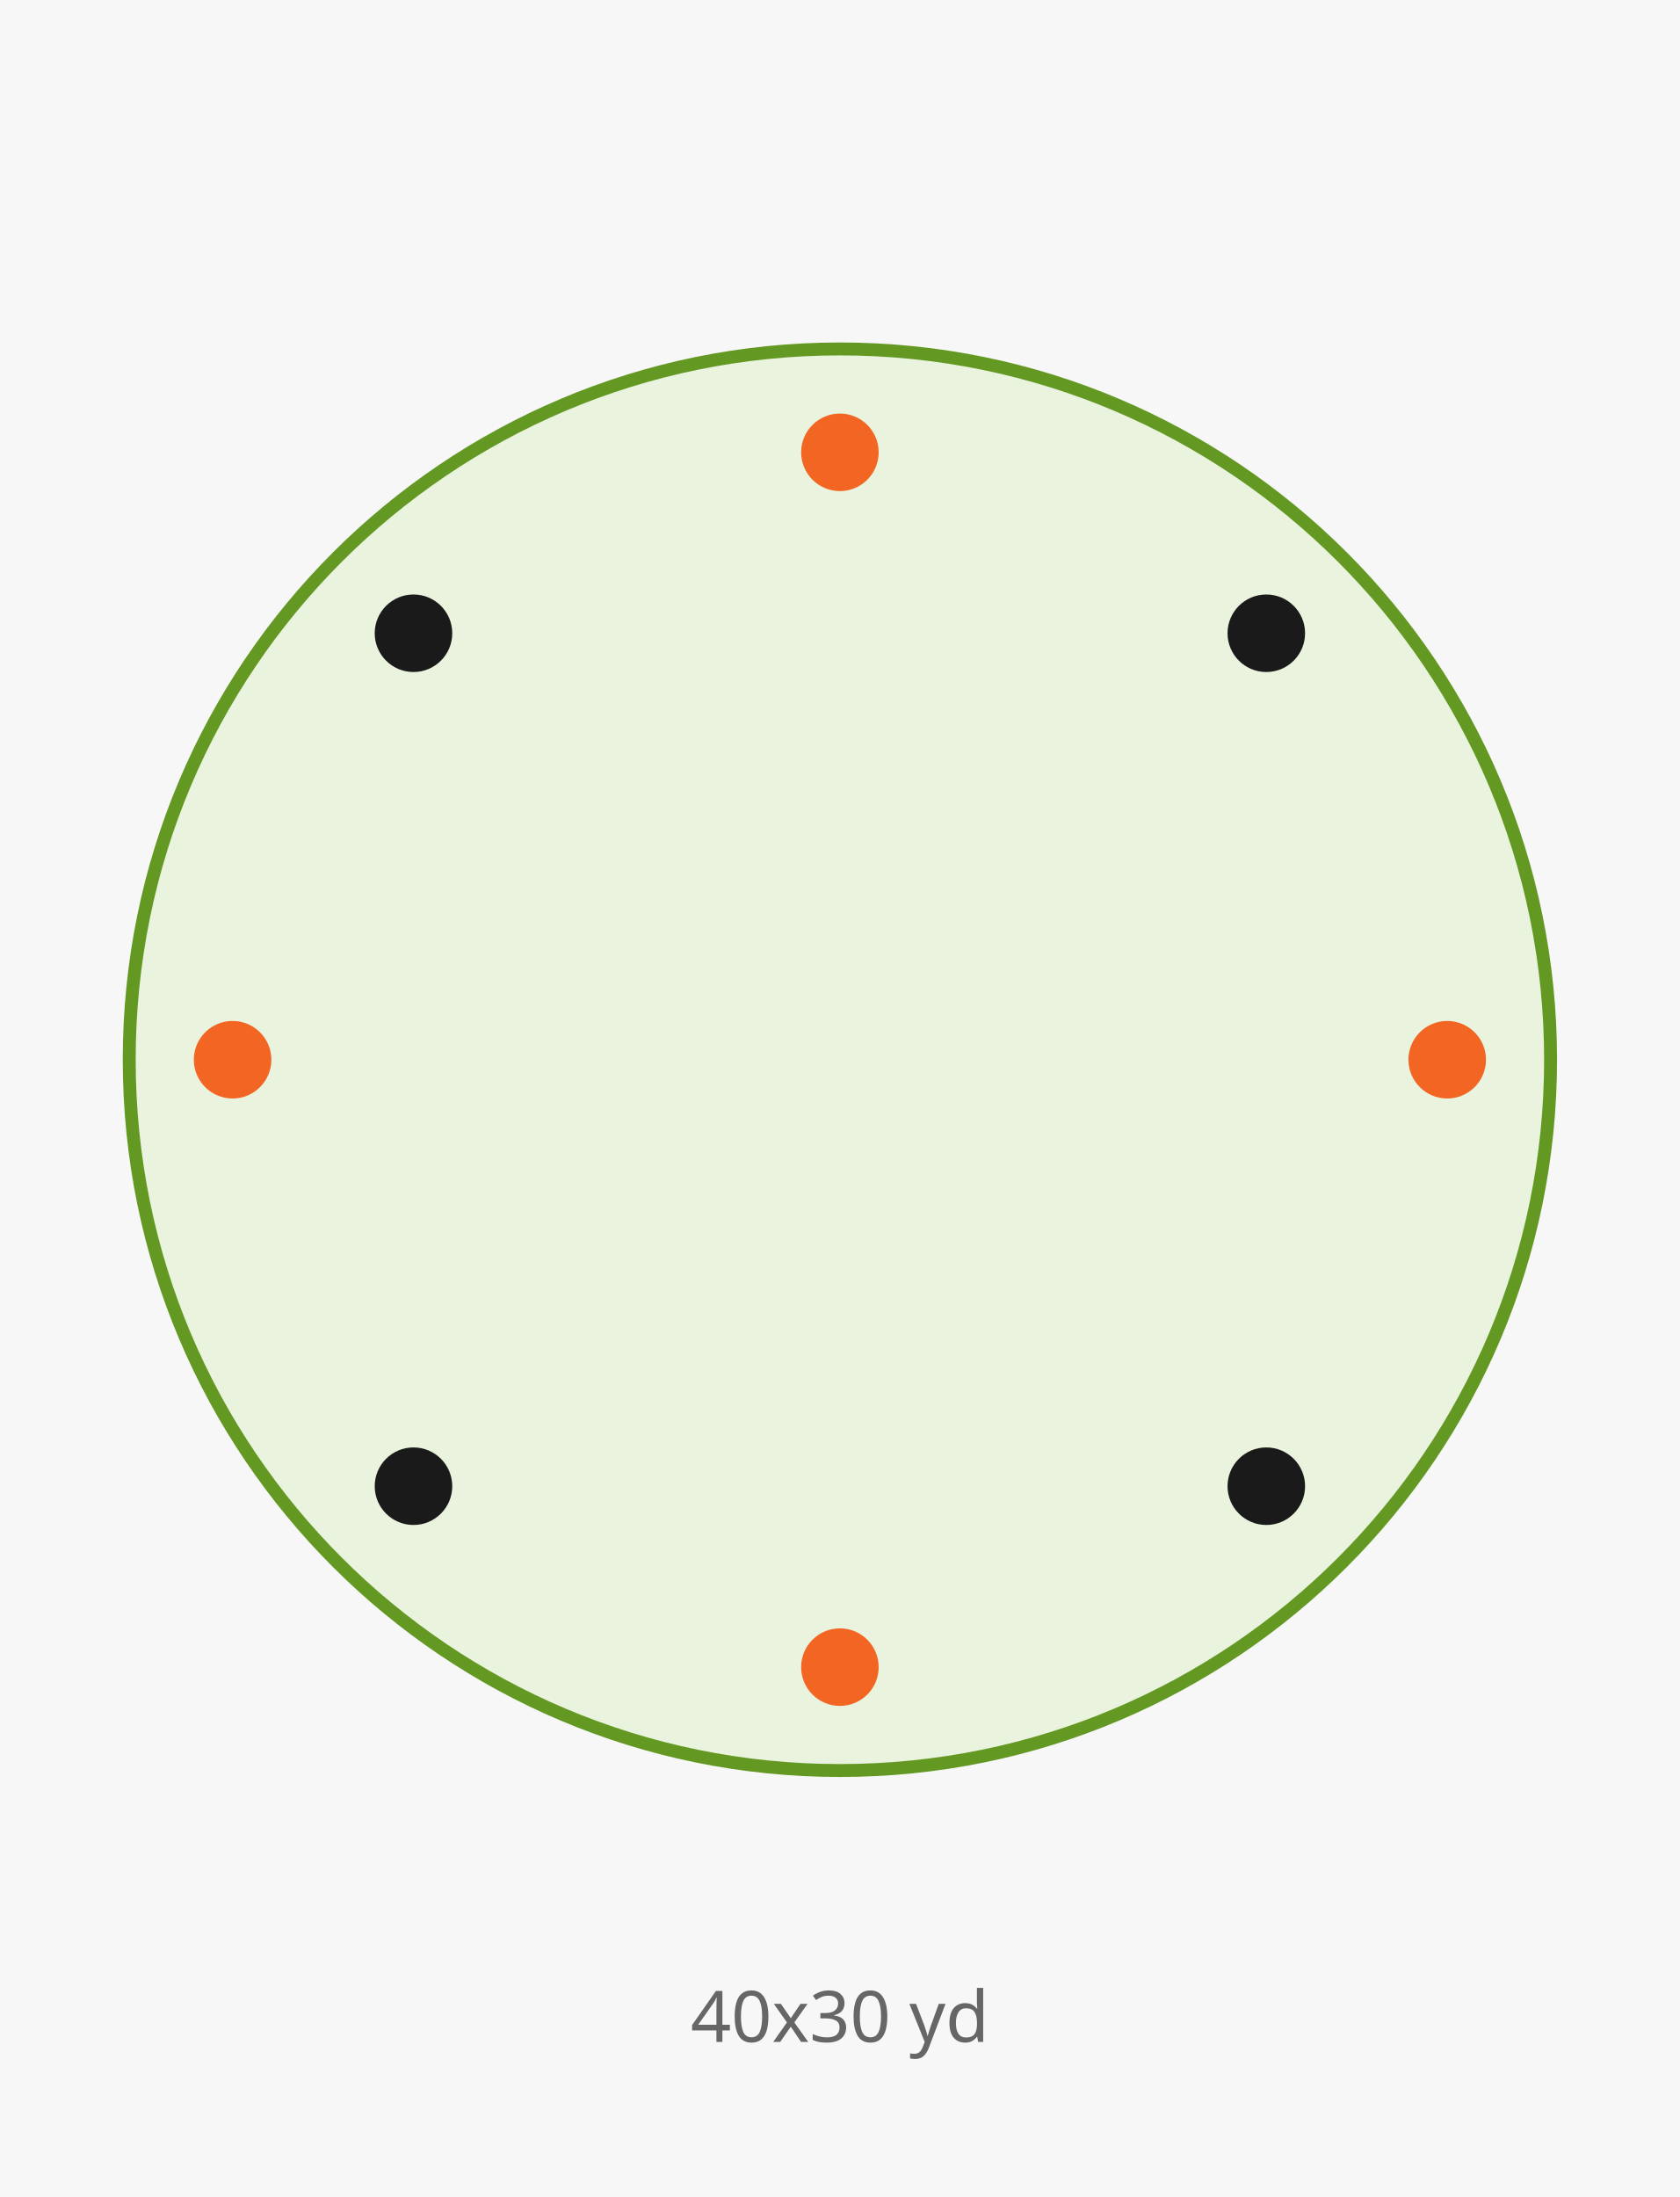
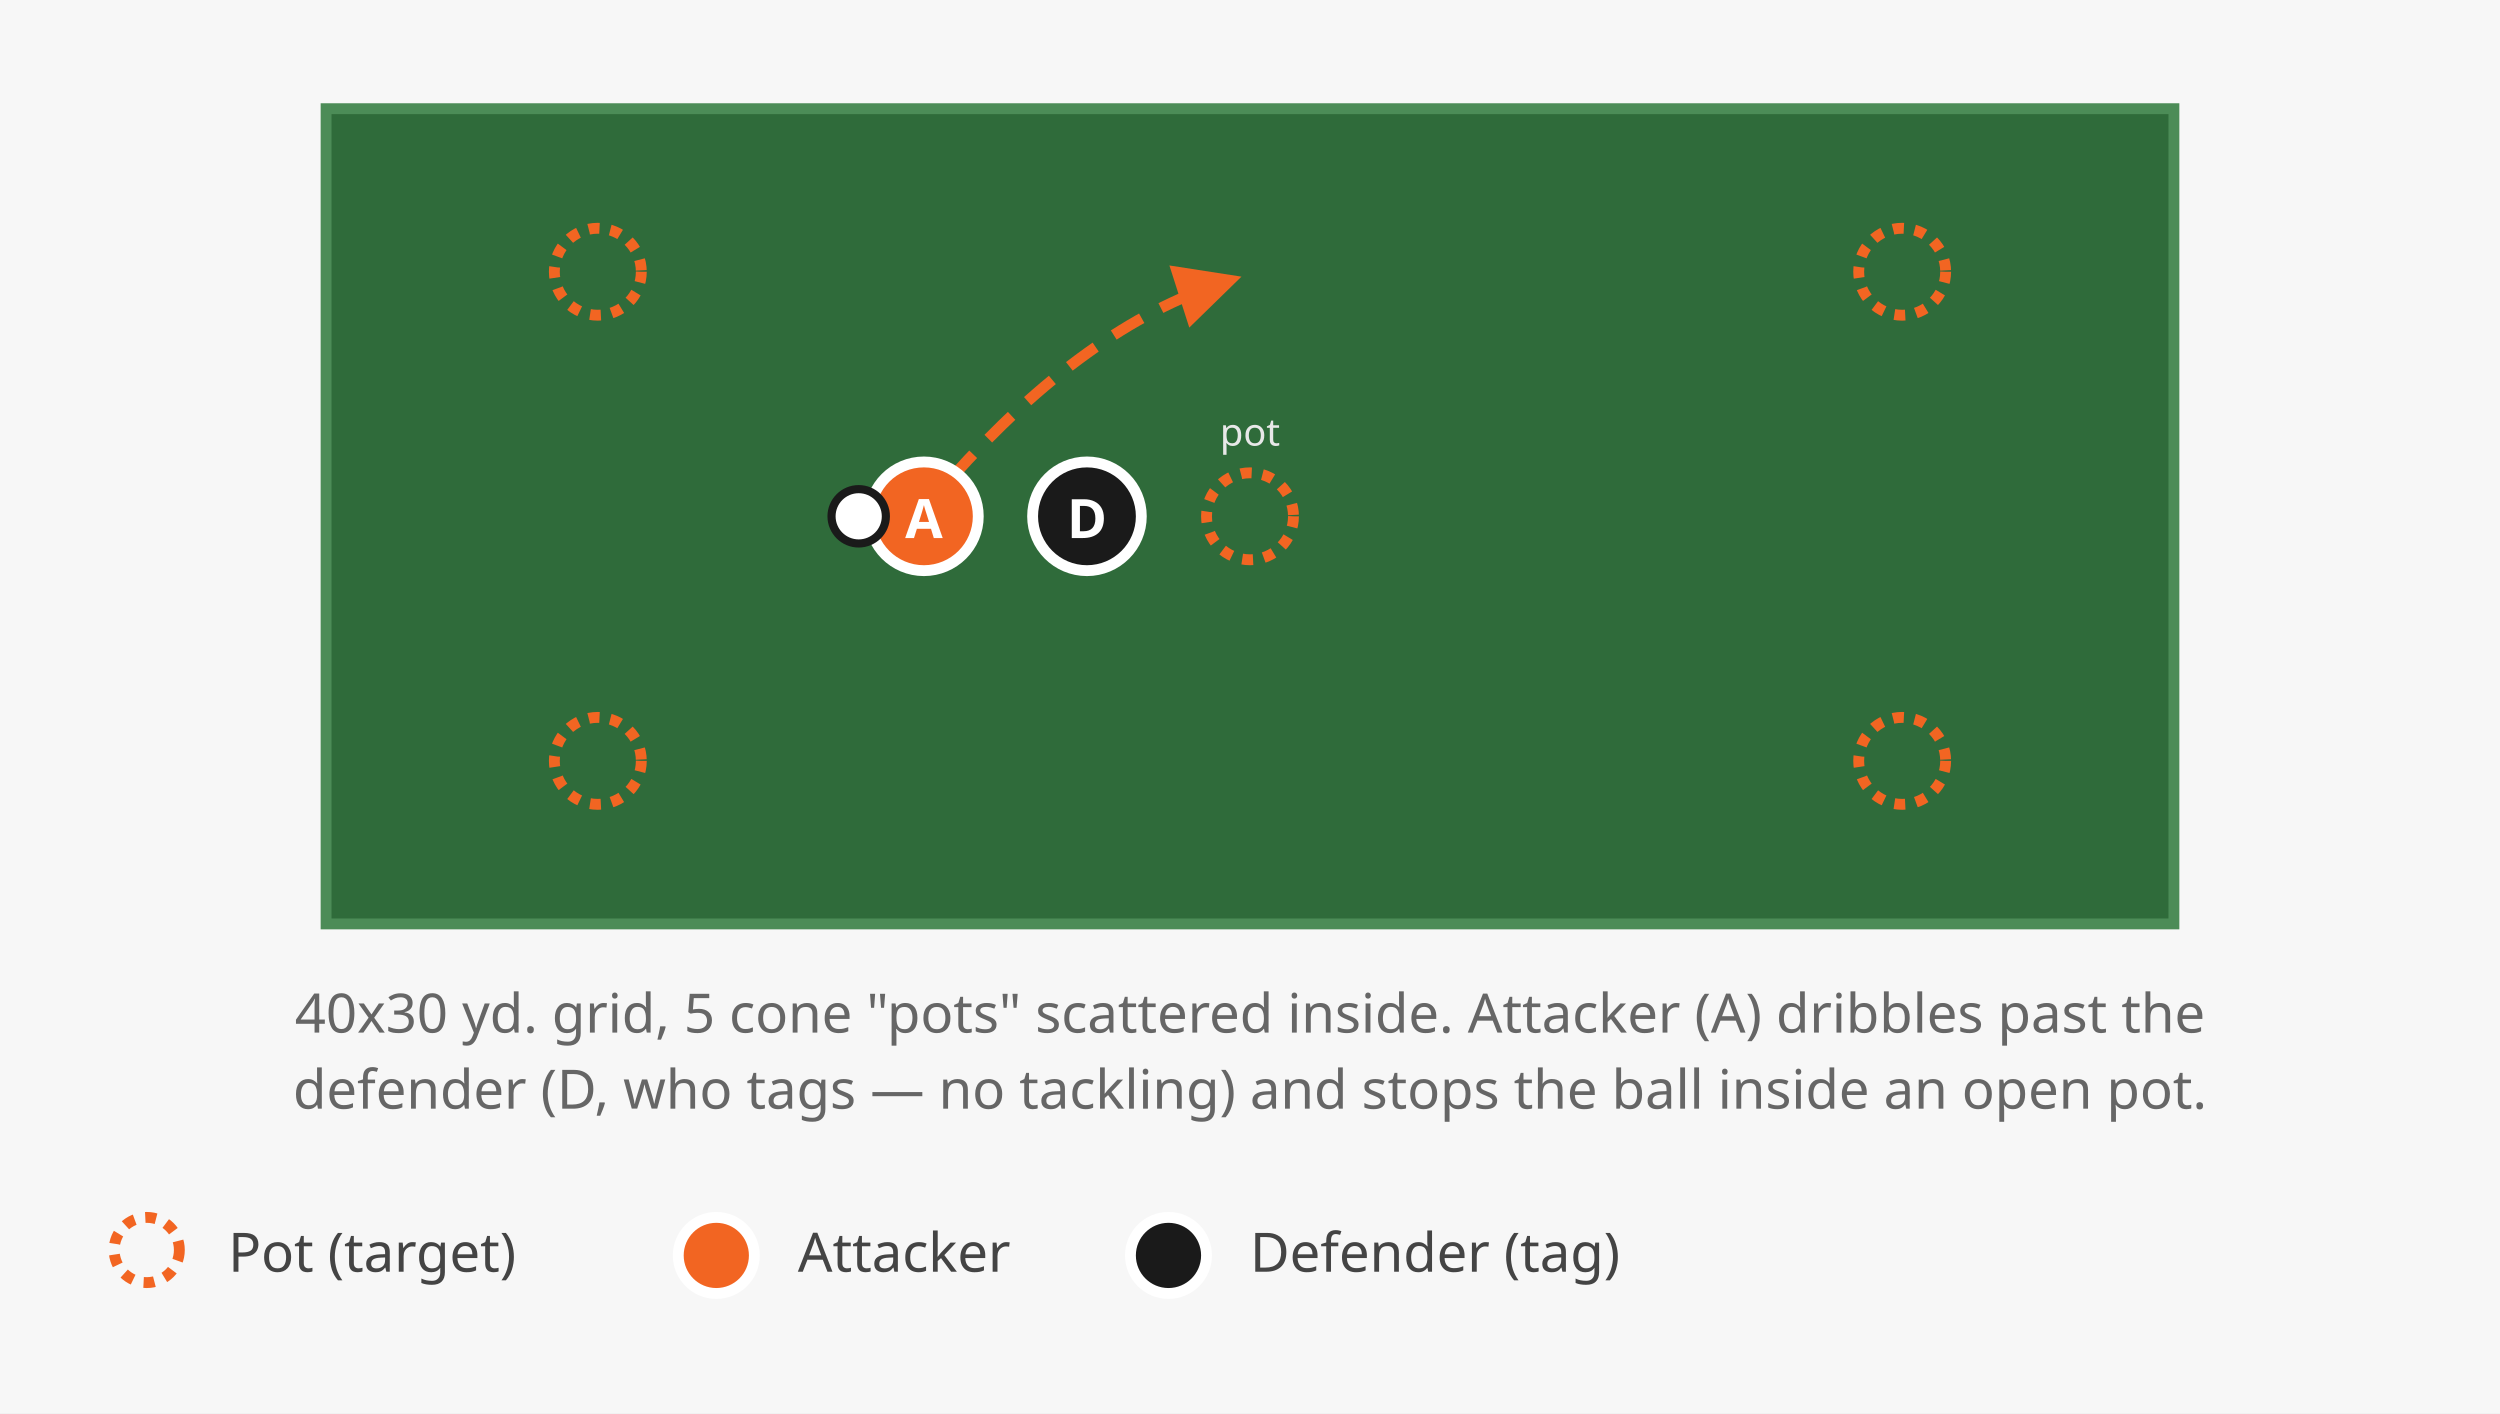
- <svg xmlns="http://www.w3.org/2000/svg" viewBox="0 0 260 340" role="img">
-   <rect width="260" height="340" fill="#F7F7F7" />
-   <circle cx="130.0" cy="164.0" r="110.0" fill="#EAF3DE" stroke="#639922" stroke-width="2" />
-   <circle cx="224" cy="164" r="6" fill="#F26522" />
-   <circle cx="196" cy="230" r="6" fill="#1A1A1A" />
-   <circle cx="130" cy="258" r="6" fill="#F26522" />
-   <circle cx="64" cy="230" r="6" fill="#1A1A1A" />
-   <circle cx="36" cy="164" r="6" fill="#F26522" />
-   <circle cx="64" cy="98" r="6" fill="#1A1A1A" />
-   <circle cx="130" cy="70" r="6" fill="#F26522" />
-   <circle cx="196" cy="98" r="6" fill="#1A1A1A" />
-   <text x="130.0" y="316" text-anchor="middle" font-size="11" fill="#666" font-family="sans-serif">40x30 yd</text>
+ <svg xmlns="http://www.w3.org/2000/svg" viewBox="0 0 460 260" role="img">
+   <rect width="460" height="260" fill="#F7F7F7" />
+   <defs>
+     <marker id="darr" viewBox="0 0 10 10" refX="7" refY="5" markerWidth="6" markerHeight="6" orient="auto">
+       <path d="M0,0 L10,5 L0,10 Z" fill="#1A1A1A" />
+     </marker>
+     <marker id="darrw" viewBox="0 0 10 10" refX="7" refY="5" markerWidth="6" markerHeight="6" orient="auto">
+       <path d="M0,0 L10,5 L0,10 Z" fill="#FFFFFF" />
+     </marker>
+     <marker id="sarr" viewBox="0 0 10 10" refX="7" refY="5" markerWidth="6" markerHeight="6" orient="auto">
+       <path d="M0,0 L10,5 L0,10 Z" fill="#F26522" />
+     </marker>
+   </defs>
+   <rect x="60" y="20" width="340" height="150" fill="#2F6B3A" stroke="#4C8C57" stroke-width="2" />
+   <circle cx="110" cy="50" r="8" fill="none" stroke="#F26522" stroke-width="2" stroke-dasharray="2 2" />
+   <circle cx="350" cy="50" r="8" fill="none" stroke="#F26522" stroke-width="2" stroke-dasharray="2 2" />
+   <circle cx="230" cy="95" r="8" fill="none" stroke="#F26522" stroke-width="2" stroke-dasharray="2 2" />
+   <circle cx="110" cy="140" r="8" fill="none" stroke="#F26522" stroke-width="2" stroke-dasharray="2 2" />
+   <circle cx="350" cy="140" r="8" fill="none" stroke="#F26522" stroke-width="2" stroke-dasharray="2 2" />
+   <text x="230" y="82" text-anchor="middle" font-size="7" fill="#e8e8e8" font-family="sans-serif">pot</text>
+   <path d="M175,88 Q200,60 225,52" fill="none" stroke="#F26522" stroke-width="2" stroke-dasharray="6 4" marker-end="url(#sarr)" />
+   <circle cx="170" cy="95" r="10" fill="#F26522" stroke="#FFFFFF" stroke-width="2" />
+   <text x="170" y="99" text-anchor="middle" font-size="10" font-weight="700" fill="#FFFFFF" font-family="sans-serif">A</text>
+   <circle cx="200" cy="95" r="10" fill="#1A1A1A" stroke="#FFFFFF" stroke-width="2" />
+   <text x="200" y="99" text-anchor="middle" font-size="10" font-weight="700" fill="#FFFFFF" font-family="sans-serif">D</text>
+   <circle cx="158" cy="95" r="5" fill="#FFFFFF" stroke="#1A1A1A" stroke-width="1.5" />
+   <text x="230" y="190" text-anchor="middle" font-size="10" fill="#666" font-family="sans-serif">40x30 yd. grid, 5 cone "pots" scattered inside. Attacker (A) dribbles past the</text>
+   <text x="230" y="204" text-anchor="middle" font-size="10" fill="#666" font-family="sans-serif">defender (D, who tags — no tackling) and stops the ball inside an open pot.</text>
+   <g font-family="sans-serif" font-size="10" fill="#444">
+     <circle cx="27" cy="230" r="6" fill="none" stroke="#F26522" stroke-width="2" stroke-dasharray="2 2" />
+     <text x="42" y="234">Pot (target)</text>
+     <circle cx="131.8" cy="231" r="7" fill="#F26522" stroke="#FFFFFF" stroke-width="2" />
+     <text x="146.8" y="234">Attacker</text>
+     <circle cx="215" cy="231" r="7" fill="#1A1A1A" stroke="#FFFFFF" stroke-width="2" />
+     <text x="230" y="234">Defender (tag)</text>
+   </g>
</svg>
